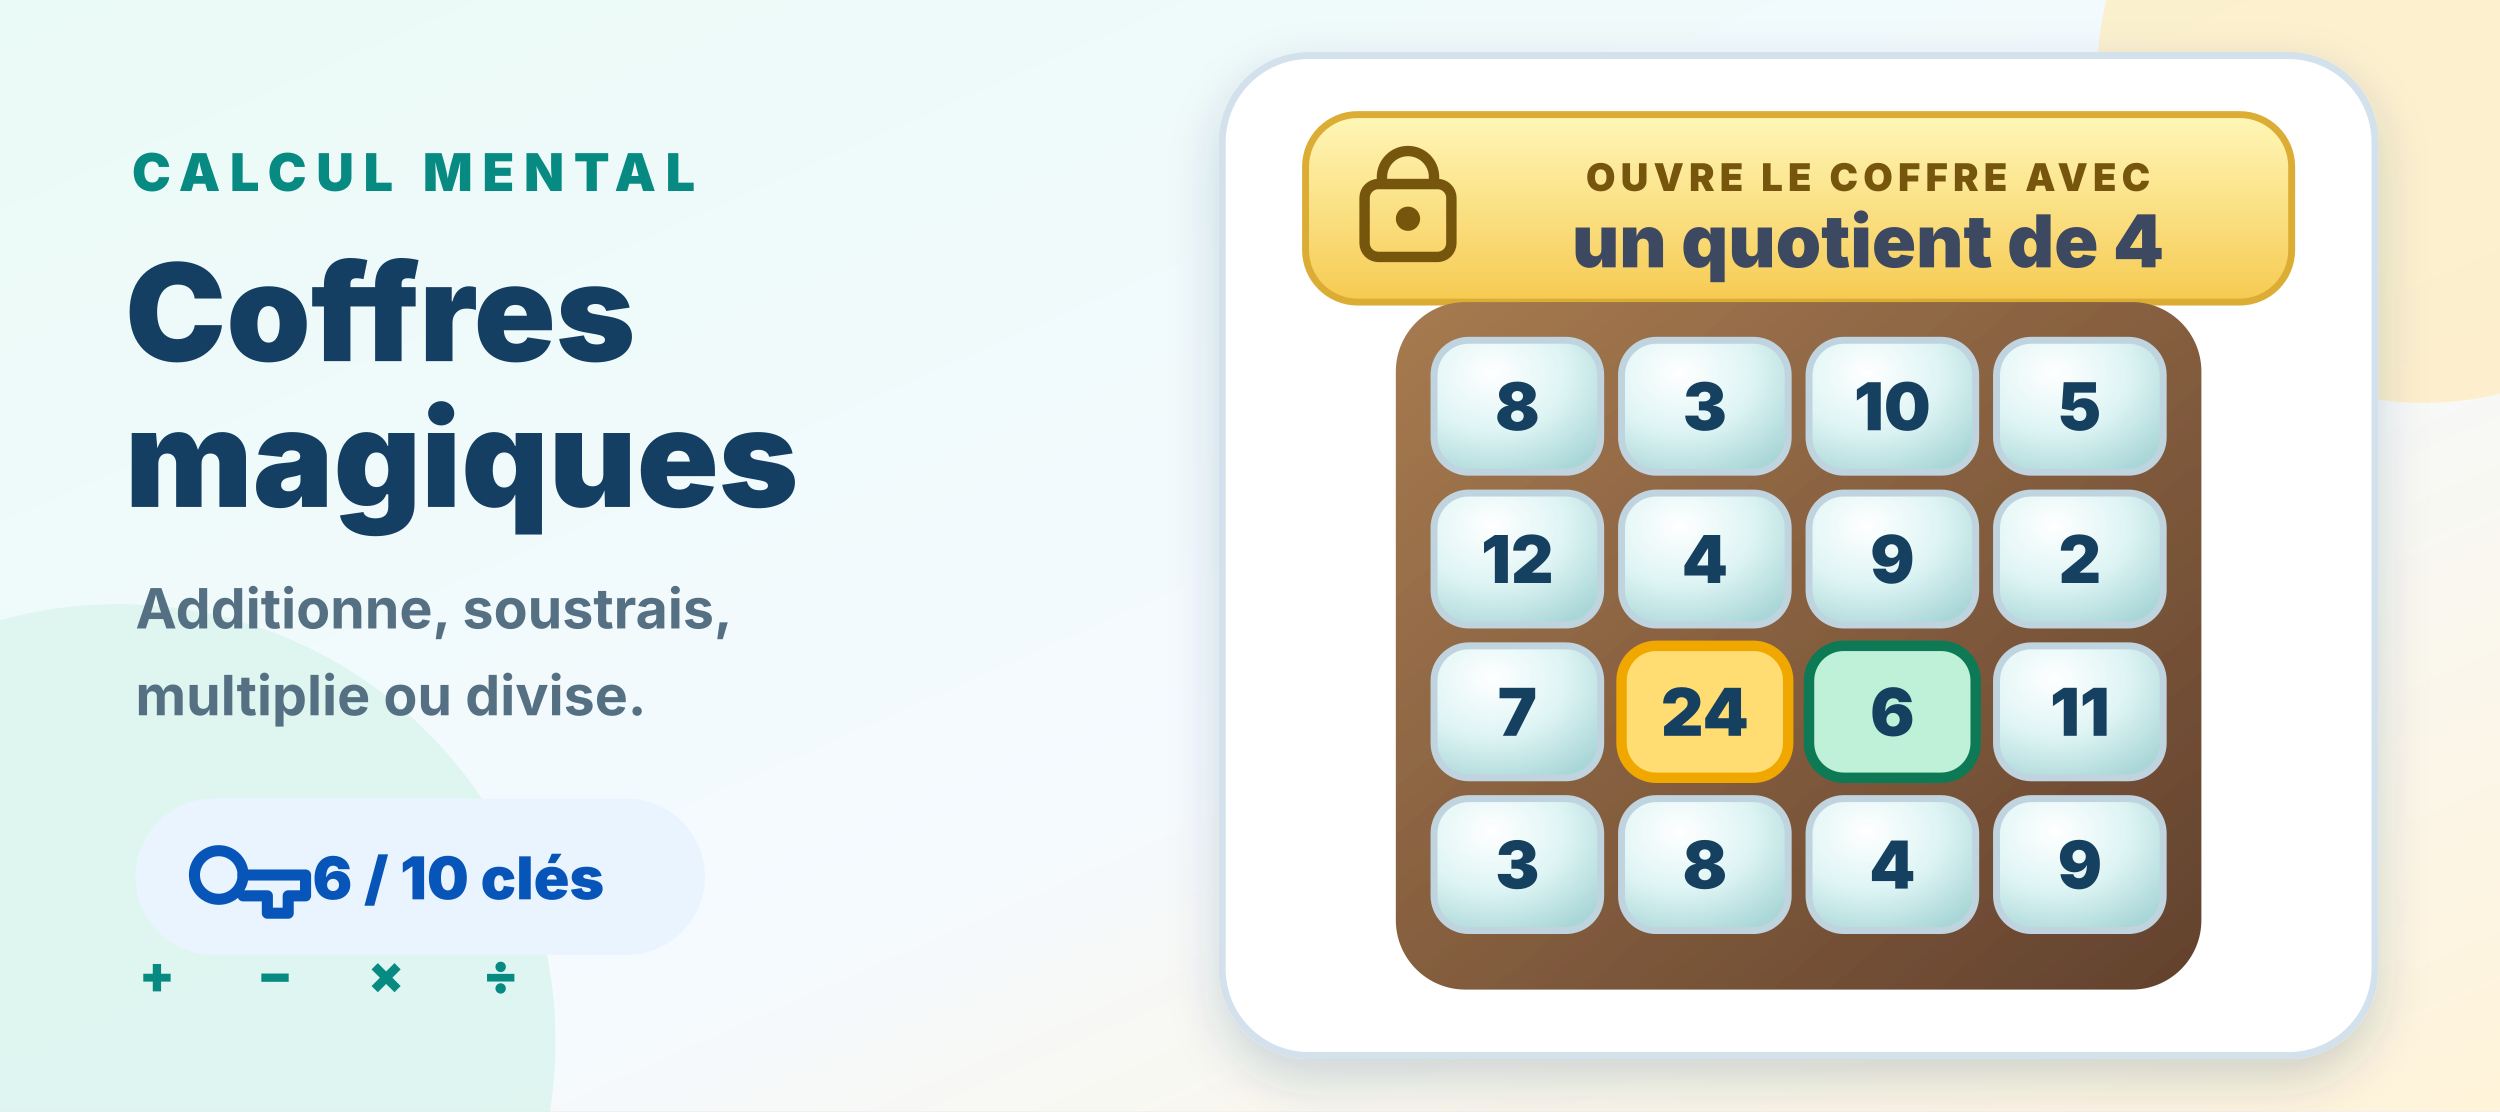
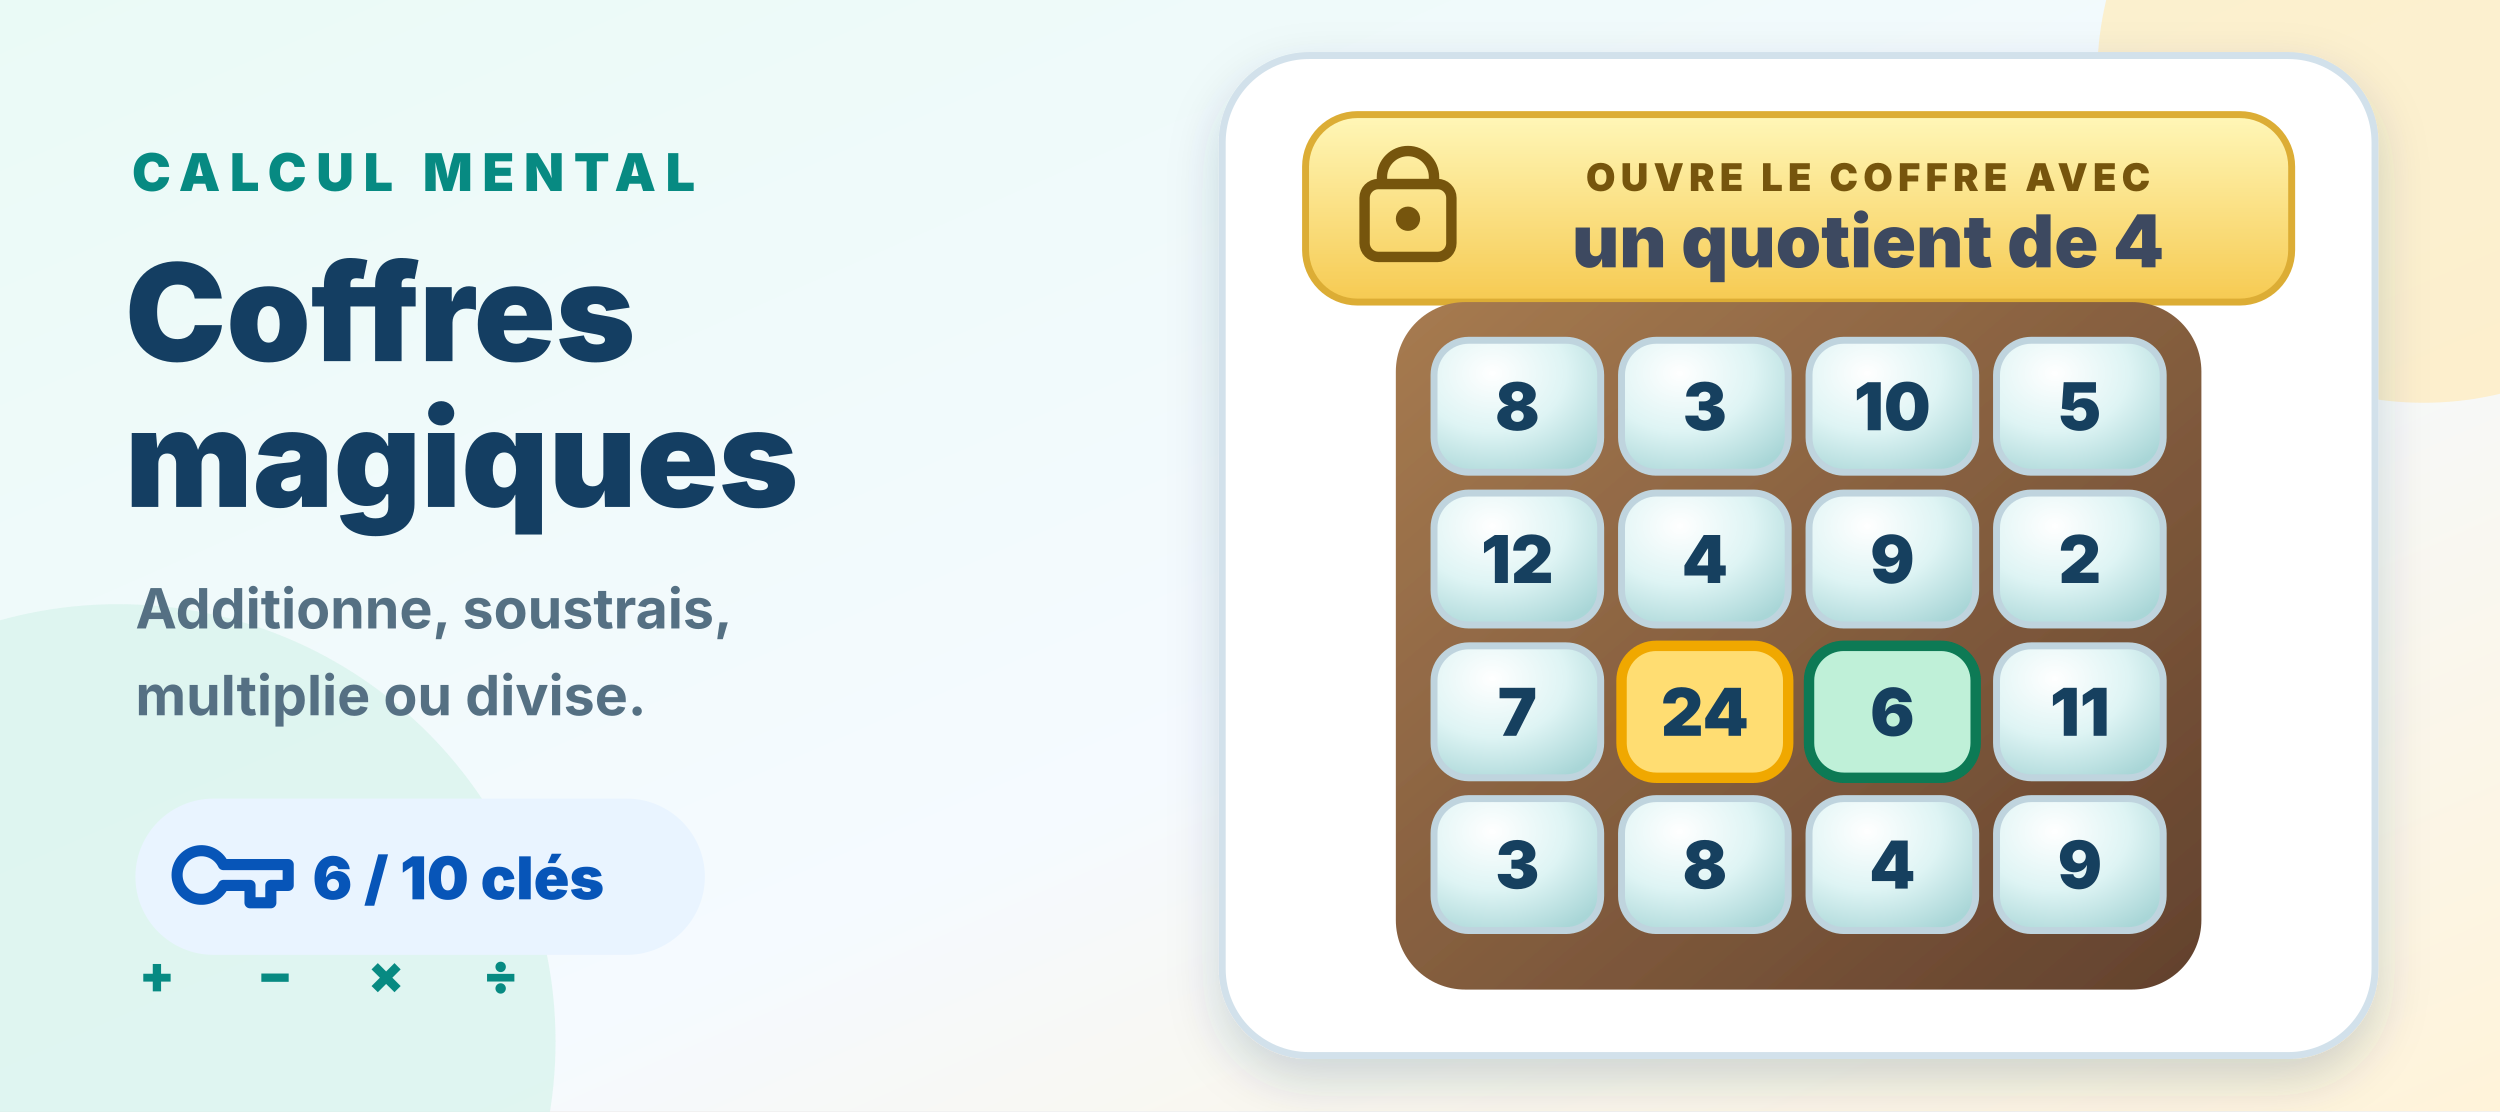
<svg xmlns="http://www.w3.org/2000/svg" width="720" height="320" viewBox="0 0 720 320" role="img" aria-labelledby="title description">
  <defs>
    <linearGradient id="background" x1="0" y1="0" x2="1" y2="1">
      <stop stop-color="#eafaf6" />
      <stop offset=".58" stop-color="#f5faff" />
      <stop offset="1" stop-color="#fff3d9" />
    </linearGradient>
    <linearGradient id="wood" x1="0" y1="0" x2="1" y2="1">
      <stop stop-color="#a77b50" />
      <stop offset="1" stop-color="#62412d" />
    </linearGradient>
    <radialGradient id="rune" cx="35%" cy="25%" r="85%">
      <stop stop-color="#fff" offset="0" />
      <stop stop-color="#def4f4" offset=".52" />
      <stop stop-color="#a9d6d7" offset="1" />
    </radialGradient>
    <linearGradient id="gold" x1="0" y1="0" x2="0" y2="1">
      <stop stop-color="#fff7b8" />
      <stop offset="1" stop-color="#f6ca51" />
    </linearGradient>
    <filter id="shadow" x="-20%" y="-20%" width="140%" height="150%">
      <feDropShadow dx="0" dy="6" stdDeviation="7" flood-color="#173a5e" flood-opacity=".18" />
    </filter>
  </defs>
  <rect width="720" height="320" fill="url(#background)" />
  <circle cx="34" cy="300" r="126" fill="#d8f3ec" opacity=".74" />
  <circle cx="698" cy="22" r="94" fill="#ffebbd" opacity=".72" />
  <g font-family="Inter, system-ui, sans-serif">
    <text x="38" y="55" fill="#078a82" font-size="15" font-weight="850" letter-spacing="2.8">CALCUL MENTAL</text>
    <text x="36" y="104" fill="#143e62" font-size="39" font-weight="850">Coffres</text>
    <text x="36" y="146" fill="#143e62" font-size="39" font-weight="850">magiques</text>
    <text x="39" y="181" fill="#557083" font-size="16" font-weight="650">Additionne, soustrais,</text>
    <text x="39" y="206" fill="#557083" font-size="16" font-weight="650">multiplie ou divise.</text>
    <g transform="translate(39 230)">
      <rect width="164" height="45" rx="22.5" fill="#e9f4ff" />
-       <g transform="translate(15 11)" fill="none" stroke="#0755b8" stroke-linecap="round" stroke-linejoin="round" stroke-width="3.2">
-         <circle cx="9" cy="11" r="7" />
-         <path d="M16 11h18v6h-5v5h-6v-5h-7" />
+       <g transform="translate(10 11)" fill="none" stroke="#0755b8" stroke-linecap="round" stroke-linejoin="round" stroke-width="3.2">
+         <path d="M15.325 8H34v6h-5v5h-6v-5h-7.675a7 7 0 1 1 0-6Z" />
      </g>
      <text x="51" y="29" fill="#0755b8" font-size="17" font-weight="900">6 / 10 clés</text>
    </g>
    <g transform="translate(40 286)" fill="#078a82" font-size="15" font-weight="900">
      <text x="0" y="0">+</text>
      <text x="34" y="0">−</text>
      <text x="66" y="0">×</text>
      <text x="99" y="0">÷</text>
    </g>
  </g>
  <g transform="translate(352 16)" filter="url(#shadow)">
    <rect width="332" height="288" rx="25" fill="#fff" stroke="#d2e1eb" stroke-width="2" />
    <g transform="translate(24 17)">
      <rect width="284" height="54" rx="15" fill="url(#gold)" stroke="#dcad34" stroke-width="2" />
      <g transform="translate(17 10)" fill="none" stroke="#76550c" stroke-width="3">
        <rect x="0" y="10" width="25" height="21" rx="4" />
        <path d="M5 11V8a7.5 7.5 0 0 1 15 0v3" />
        <circle cx="12.5" cy="20" r="2" fill="#76550c" />
      </g>
      <text x="162" y="22" fill="#76550c" font-family="Inter, system-ui, sans-serif" font-size="11" font-weight="850" text-anchor="middle" letter-spacing="1.5">OUVRE LE COFFRE AVEC</text>
      <text x="162" y="44" fill="#3d4860" font-family="Inter, system-ui, sans-serif" font-size="21" font-weight="900" text-anchor="middle">un quotient de 4</text>
    </g>
    <g transform="translate(61 82)">
      <rect x="-11" y="-11" width="232" height="198" rx="20" fill="url(#wood)" />
      <g font-family="Inter, system-ui, sans-serif" font-size="19" font-weight="900" text-anchor="middle" dominant-baseline="central">
        <g fill="url(#rune)" stroke="#bfd4de" stroke-width="2">
          <rect x="0" y="0" width="48" height="38" rx="10" />
          <rect x="54" y="0" width="48" height="38" rx="10" />
          <rect x="108" y="0" width="48" height="38" rx="10" />
          <rect x="162" y="0" width="48" height="38" rx="10" />
          <rect x="0" y="44" width="48" height="38" rx="10" />
          <rect x="54" y="44" width="48" height="38" rx="10" />
          <rect x="108" y="44" width="48" height="38" rx="10" />
          <rect x="162" y="44" width="48" height="38" rx="10" />
          <rect x="0" y="88" width="48" height="38" rx="10" />
          <rect x="54" y="88" width="48" height="38" rx="10" />
          <rect x="108" y="88" width="48" height="38" rx="10" />
          <rect x="162" y="88" width="48" height="38" rx="10" />
          <rect x="0" y="132" width="48" height="38" rx="10" />
          <rect x="54" y="132" width="48" height="38" rx="10" />
          <rect x="108" y="132" width="48" height="38" rx="10" />
          <rect x="162" y="132" width="48" height="38" rx="10" />
        </g>
        <rect x="54" y="88" width="48" height="38" rx="10" fill="#ffdd72" stroke="#f0a800" stroke-width="3" />
        <rect x="108" y="88" width="48" height="38" rx="10" fill="#bff0d8" stroke="#087a55" stroke-width="3" />
        <g fill="#17405e">
          <text x="24" y="19">8</text>
          <text x="78" y="19">3</text>
          <text x="132" y="19">10</text>
          <text x="186" y="19">5</text>
          <text x="24" y="63">12</text>
          <text x="78" y="63">4</text>
          <text x="132" y="63">9</text>
          <text x="186" y="63">2</text>
          <text x="24" y="107">7</text>
          <text x="78" y="107">24</text>
          <text x="132" y="107">6</text>
          <text x="186" y="107">11</text>
          <text x="24" y="151">3</text>
          <text x="78" y="151">8</text>
          <text x="132" y="151">4</text>
          <text x="186" y="151">9</text>
        </g>
      </g>
    </g>
  </g>
</svg>
